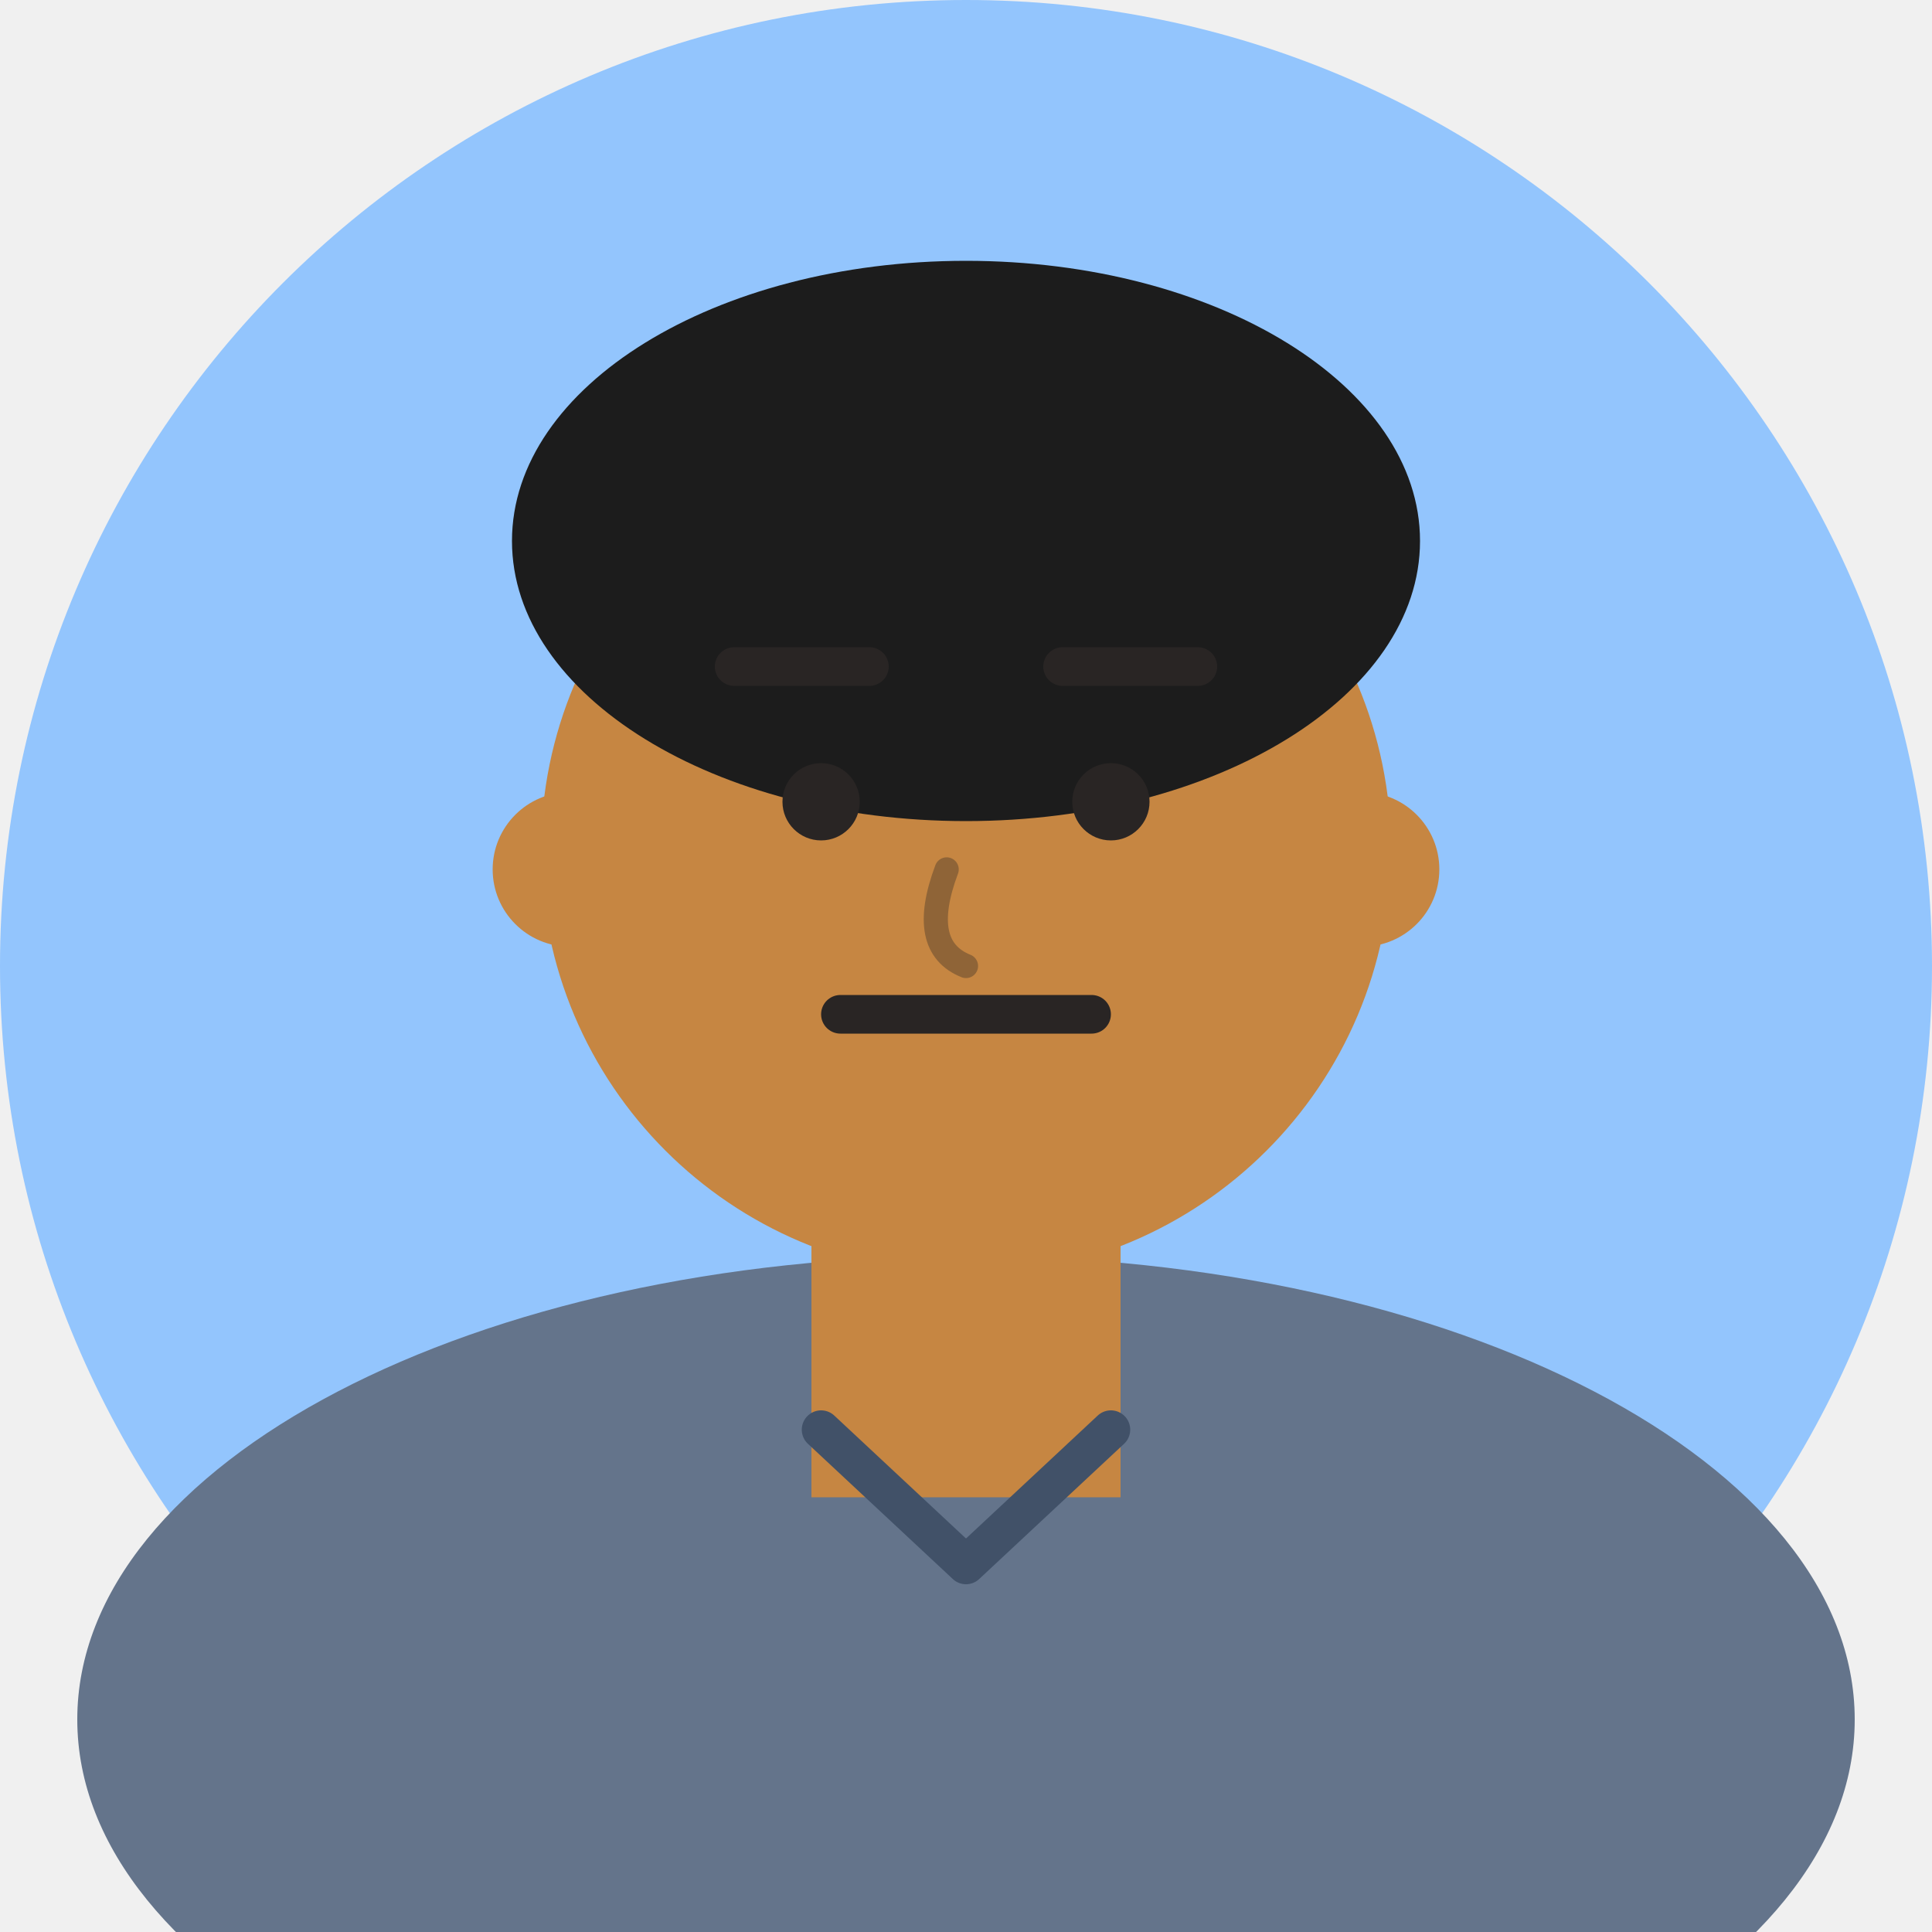
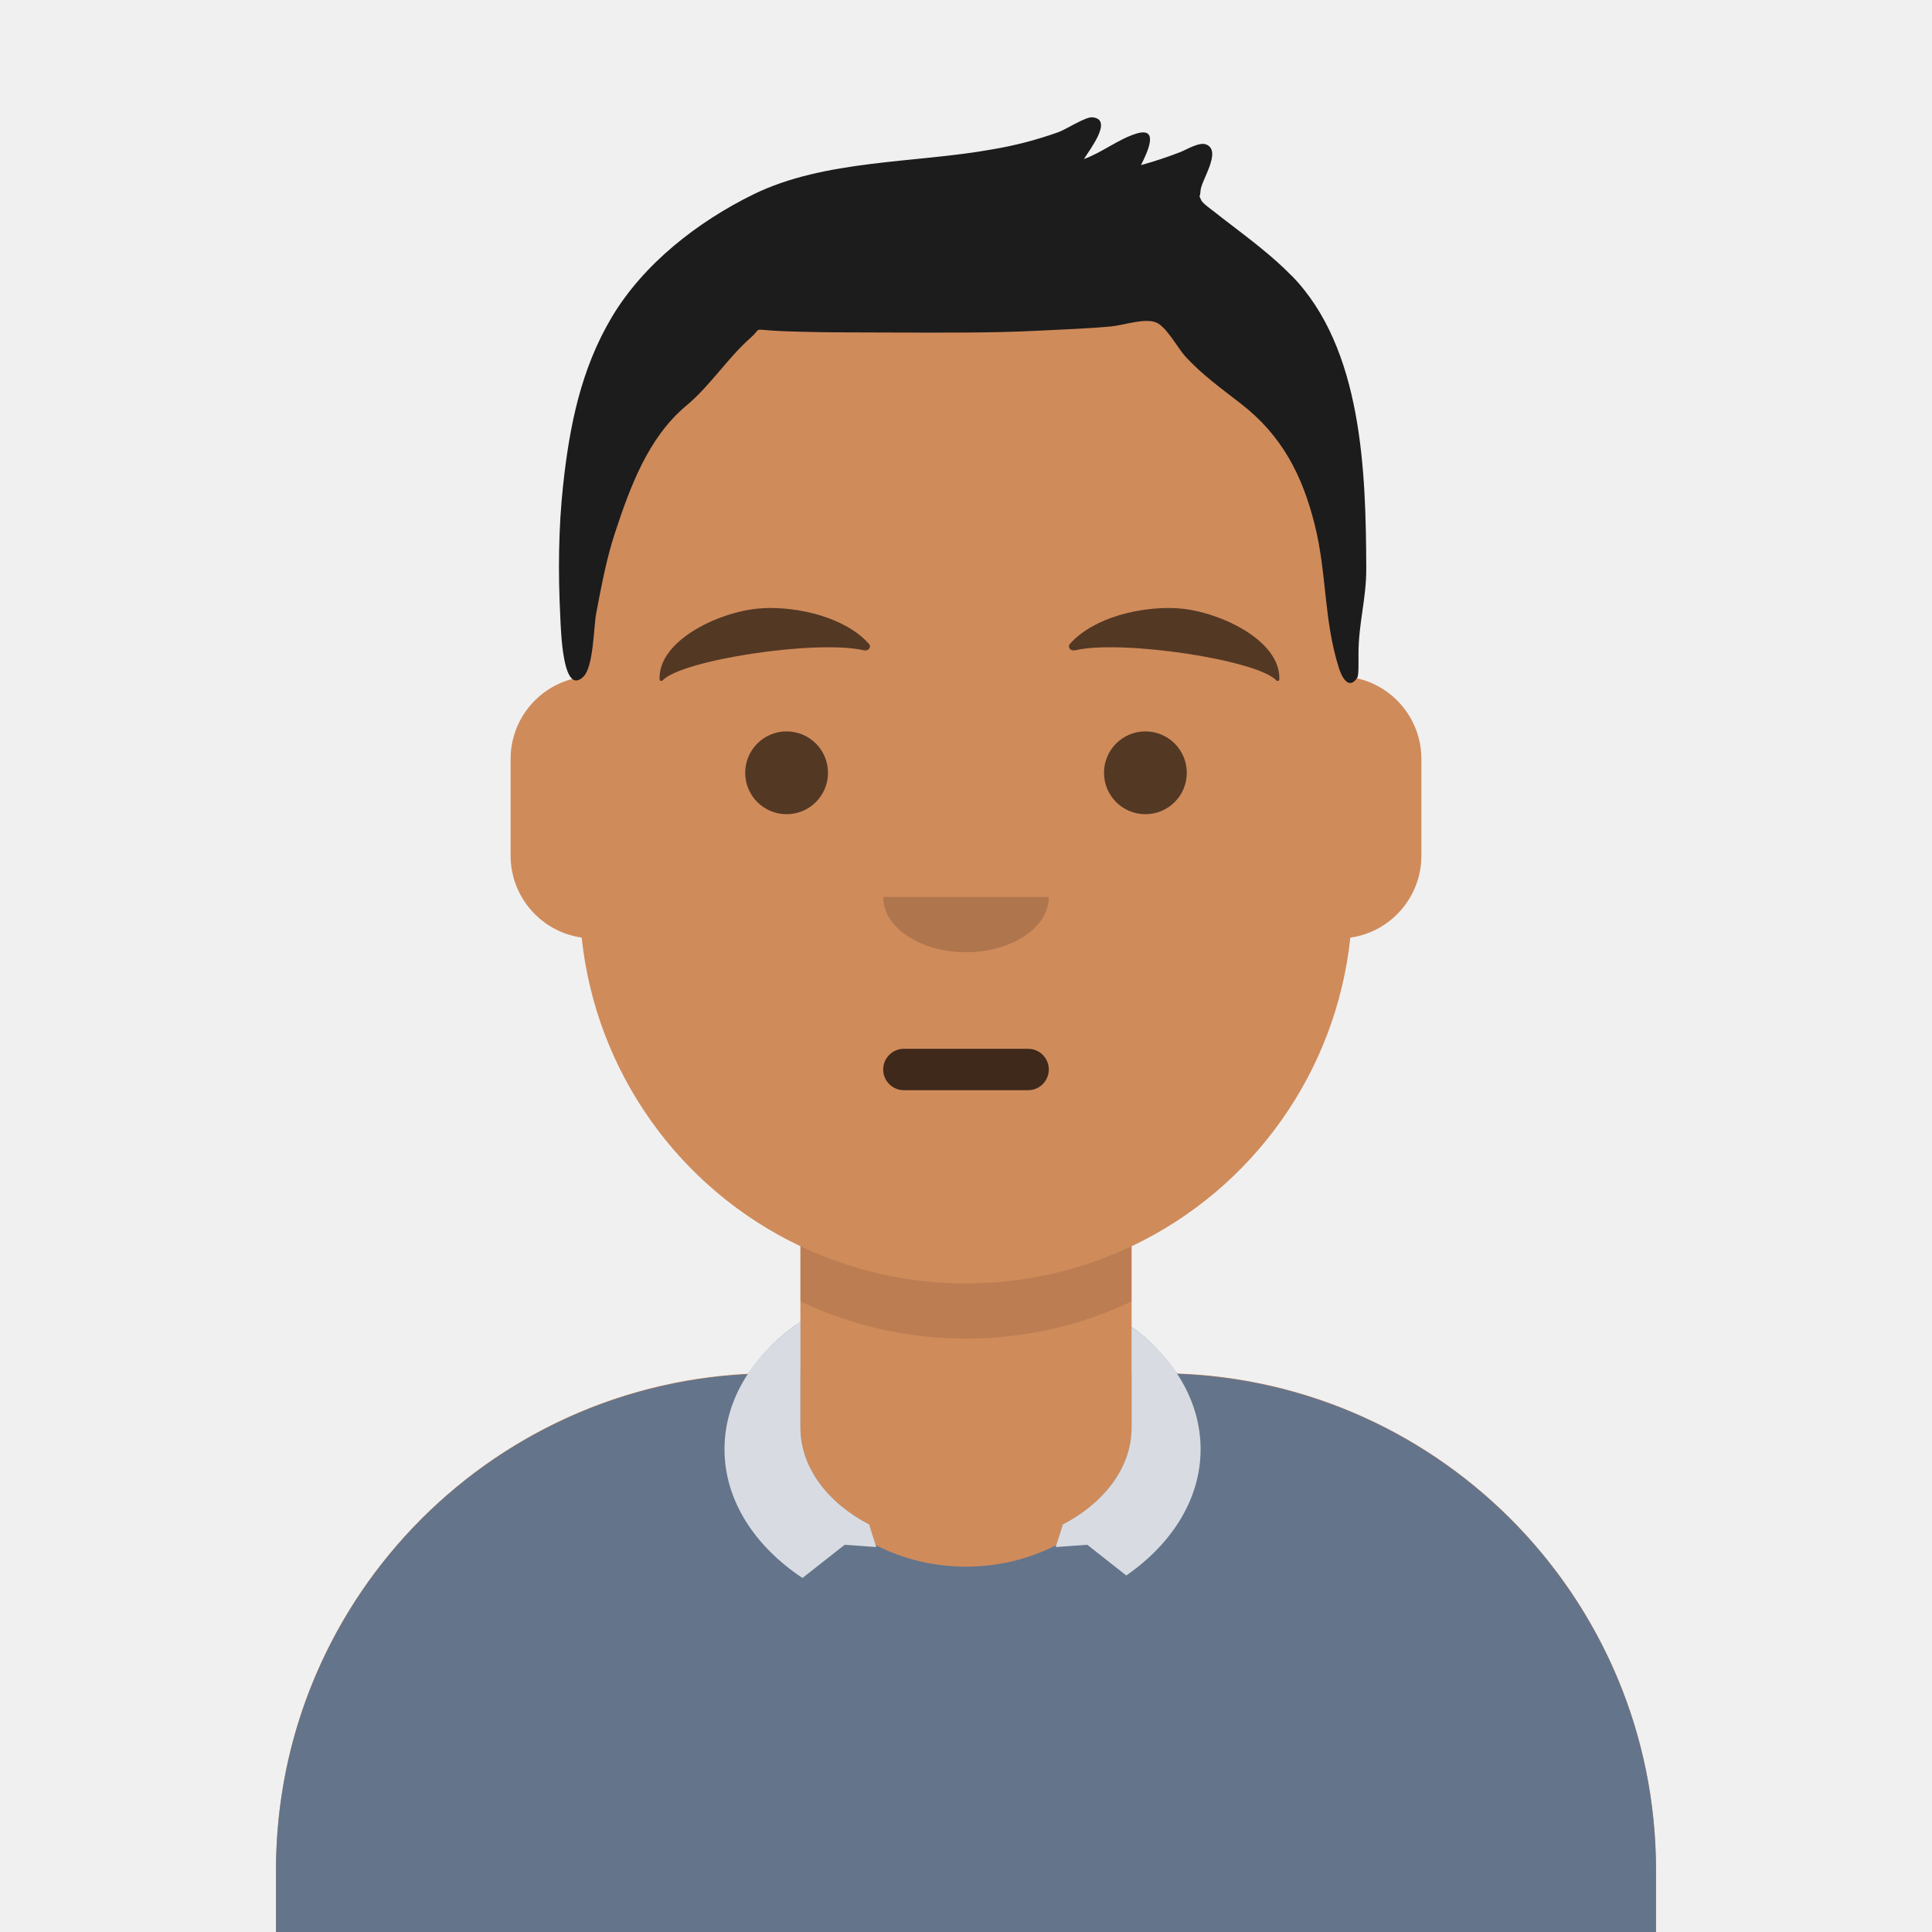
- <svg xmlns="http://www.w3.org/2000/svg" viewBox="0 0 200 200" role="img" aria-label="慎重な中学生">
-   <circle cx="100" cy="100" r="100" fill="#93c5fd" />
-   <ellipse cx="100" cy="178" rx="92" ry="48" fill="#64748b" />
-   <rect x="84" y="110" width="32" height="45" fill="#c68642" />
-   <path d="M85,148 L100,162 L115,148" fill="none" stroke="#415168" stroke-width="4" stroke-linecap="round" stroke-linejoin="round" />
-   <circle cx="59" cy="90" r="8" fill="#c68642" />
-   <circle cx="141" cy="90" r="8" fill="#c68642" />
-   <circle cx="100" cy="88" r="44" fill="#c68642" />
-   <ellipse cx="100" cy="56" rx="47" ry="29" fill="#1c1c1c" />
-   <circle cx="85" cy="83" r="4" fill="#292524" />
-   <circle cx="115" cy="83" r="4" fill="#292524" />
-   <line x1="76" y1="69" x2="90" y2="69" stroke="#292524" stroke-width="4" stroke-linecap="round" />
-   <line x1="110" y1="69" x2="124" y2="69" stroke="#292524" stroke-width="4" stroke-linecap="round" />
-   <path d="M98,90 Q95,98 100,100" fill="none" stroke="rgba(41,37,36,0.35)" stroke-width="2.5" stroke-linecap="round" />
-   <line x1="87" y1="105" x2="113" y2="105" stroke="#292524" stroke-width="4" stroke-linecap="round" />
+ <svg xmlns="http://www.w3.org/2000/svg" viewBox="0 0 280 280" fill="none" shape-rendering="auto">
+   <mask id="viewboxMask">
+     <rect width="280" height="280" rx="0" ry="0" x="0" y="0" fill="#fff" />
+   </mask>
+   <g mask="url(#viewboxMask)">
+     <g transform="translate(8)">
+       <path d="M132 36a56 56 0 0 0-56 56v6.17A12 12 0 0 0 66 110v14a12 12 0 0 0 10.3 11.88 56.04 56.04 0 0 0 31.7 44.73v18.4h-4a72 72 0 0 0-72 72v9h200v-9a72 72 0 0 0-72-72h-4v-18.39a56.04 56.04 0 0 0 31.7-44.73A12 12 0 0 0 198 124v-14a12 12 0 0 0-10-11.83V92a56 56 0 0 0-56-56Z" fill="#d08b5b" />
+       <path d="M108 180.61v8a55.79 55.79 0 0 0 24 5.39c8.59 0 16.73-1.93 24-5.39v-8a55.79 55.79 0 0 1-24 5.39 55.79 55.79 0 0 1-24-5.39Z" fill="#000" fill-opacity=".1" />
+       <g transform="translate(0 170)">
+         <path d="M100.37 29.14a27.6 27.6 0 0 1 7.63-7.57v15.3c0 5.83 3.98 10.98 10.08 14.13l-.08.06.9 2.86c3.89 2 8.35 3.13 13.1 3.13s9.21-1.13 13.1-3.13l.9-2.86-.08-.06c6.1-3.15 10.08-8.3 10.08-14.12v-14.6a27.1 27.1 0 0 1 6.6 6.82 72 72 0 0 1 69.4 71.95V110H32v-8.95a72 72 0 0 1 68.37-71.9Z" fill="#64748b" />
+         <path d="M108 21.57c-6.77 4.6-11 11.17-11 18.46 0 7.4 4.36 14.05 11.3 18.66l6.12-4.81 4.58.33-1-3.15.08-.06c-6.1-3.15-10.08-8.3-10.08-14.12v-15.3ZM156 36.88c0 5.82-3.98 10.97-10.08 14.12l.08.06-1 3.15 4.58-.33 5.65 4.45c6.63-4.6 10.77-11.1 10.77-18.3 0-6.92-3.82-13.2-10-17.75v14.6Z" fill="#fff" fill-opacity=".75" />
+       </g>
+       <g transform="translate(78 134)">
+         <rect x="42" y="18" width="24" height="6" rx="3" fill="#000" fill-opacity=".7" />
+       </g>
+       <g transform="translate(104 122)">
+         <path fill-rule="evenodd" clip-rule="evenodd" d="M16 8c0 4.42 5.37 8 12 8s12-3.58 12-8" fill="#000" fill-opacity=".16" />
+       </g>
+       <g transform="translate(76 90)">
+         <path d="M36 22a6 6 0 1 1-12 0 6 6 0 0 1 12 0ZM88 22a6 6 0 1 1-12 0 6 6 0 0 1 12 0Z" fill="#000" fill-opacity=".6" />
+       </g>
+       <g transform="translate(76 82)">
+         <path d="M26.55 6.15c-5.8.27-15.2 4.49-14.96 10.34.01.18.3.27.43.12 2.76-2.96 22.32-5.95 29.2-4.36.64.14 1.12-.48.72-.93-3.43-3.85-10.2-5.43-15.4-5.18ZM86.45 6.15c5.8.27 15.2 4.49 14.96 10.34-.01.18-.3.27-.43.12-2.76-2.96-22.32-5.95-29.2-4.36-.64.14-1.12-.48-.72-.93 3.43-3.85 10.2-5.43 15.4-5.18Z" fill-rule="evenodd" clip-rule="evenodd" fill="#000" fill-opacity=".6" />
+       </g>
+       <g transform="translate(-1)">
+         <path fill-rule="evenodd" clip-rule="evenodd" d="M180.15 39.92c-2.76-2.82-5.96-5.21-9.08-7.61-.69-.53-1.39-1.05-2.06-1.6-.15-.12-1.72-1.24-1.9-1.66-.45-.99-.19-.22-.12-1.4.08-1.5 3.13-5.73.85-6.7-1-.43-2.8.7-3.75 1.08a59.56 59.56 0 0 1-5.73 1.9c.93-1.85 2.7-5.57-.63-4.58-2.6.78-5.03 2.77-7.64 3.7.86-1.4 4.32-5.8 1.2-6.05-.98-.07-3.8 1.75-4.86 2.14a55.81 55.81 0 0 1-9.63 2.51c-11.2 2.02-24.3 1.45-34.65 6.54-8 3.93-15.88 10.03-20.5 17.8-4.44 7.48-6.1 15.67-7.03 24.25-.69 6.3-.74 12.8-.42 19.12.1 2.07.34 11.61 3.34 8.72 1.5-1.44 1.49-7.25 1.87-9.22.75-3.91 1.47-7.85 2.72-11.64 2.2-6.68 4.81-13.8 10.3-18.4 3.53-2.94 6.01-6.93 9.39-9.9 1.51-1.35.36-1.2 2.8-1.03 1.63.12 3.28.16 4.92.2 3.8.1 7.6.08 11.4.1 7.64 0 15.25.12 22.89-.28 3.4-.18 6.8-.28 10.18-.6 1.9-.17 5.25-1.38 6.8-.45 1.43.84 2.91 3.61 3.94 4.75 2.41 2.67 5.3 4.72 8.12 6.92 5.9 4.57 8.87 10.33 10.66 17.48 1.79 7.13 1.29 13.75 3.5 20.76.38 1.24 1.4 3.36 2.67 1.46.24-.36.18-2.3.18-3.42 0-4.52 1.14-7.91 1.13-12.46-.06-13.83-.5-31.87-10.85-42.44Z" fill="#1c1c1c" />
+       </g>
+       <g transform="translate(49 72)" />
+       <g transform="translate(62 42)" />
+     </g>
+   </g>
</svg>
